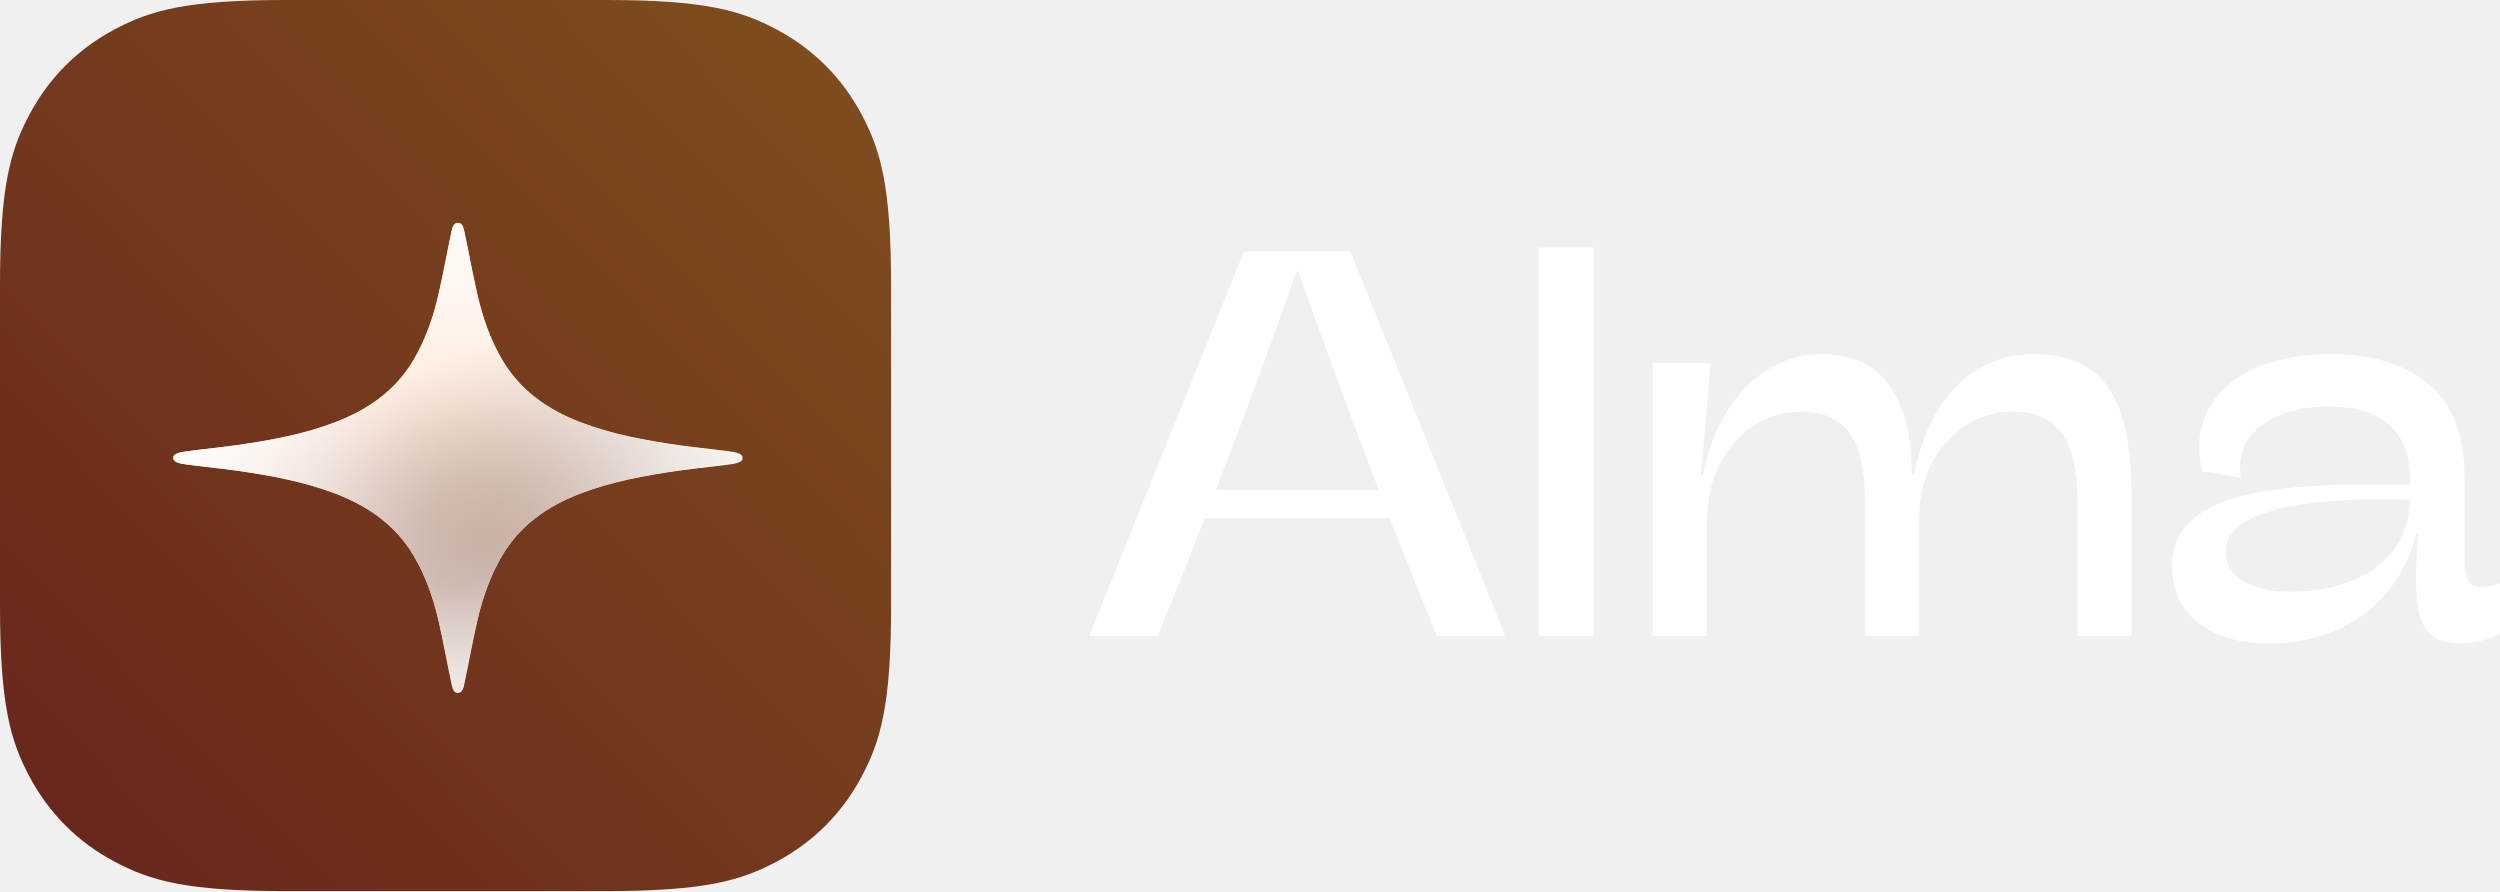
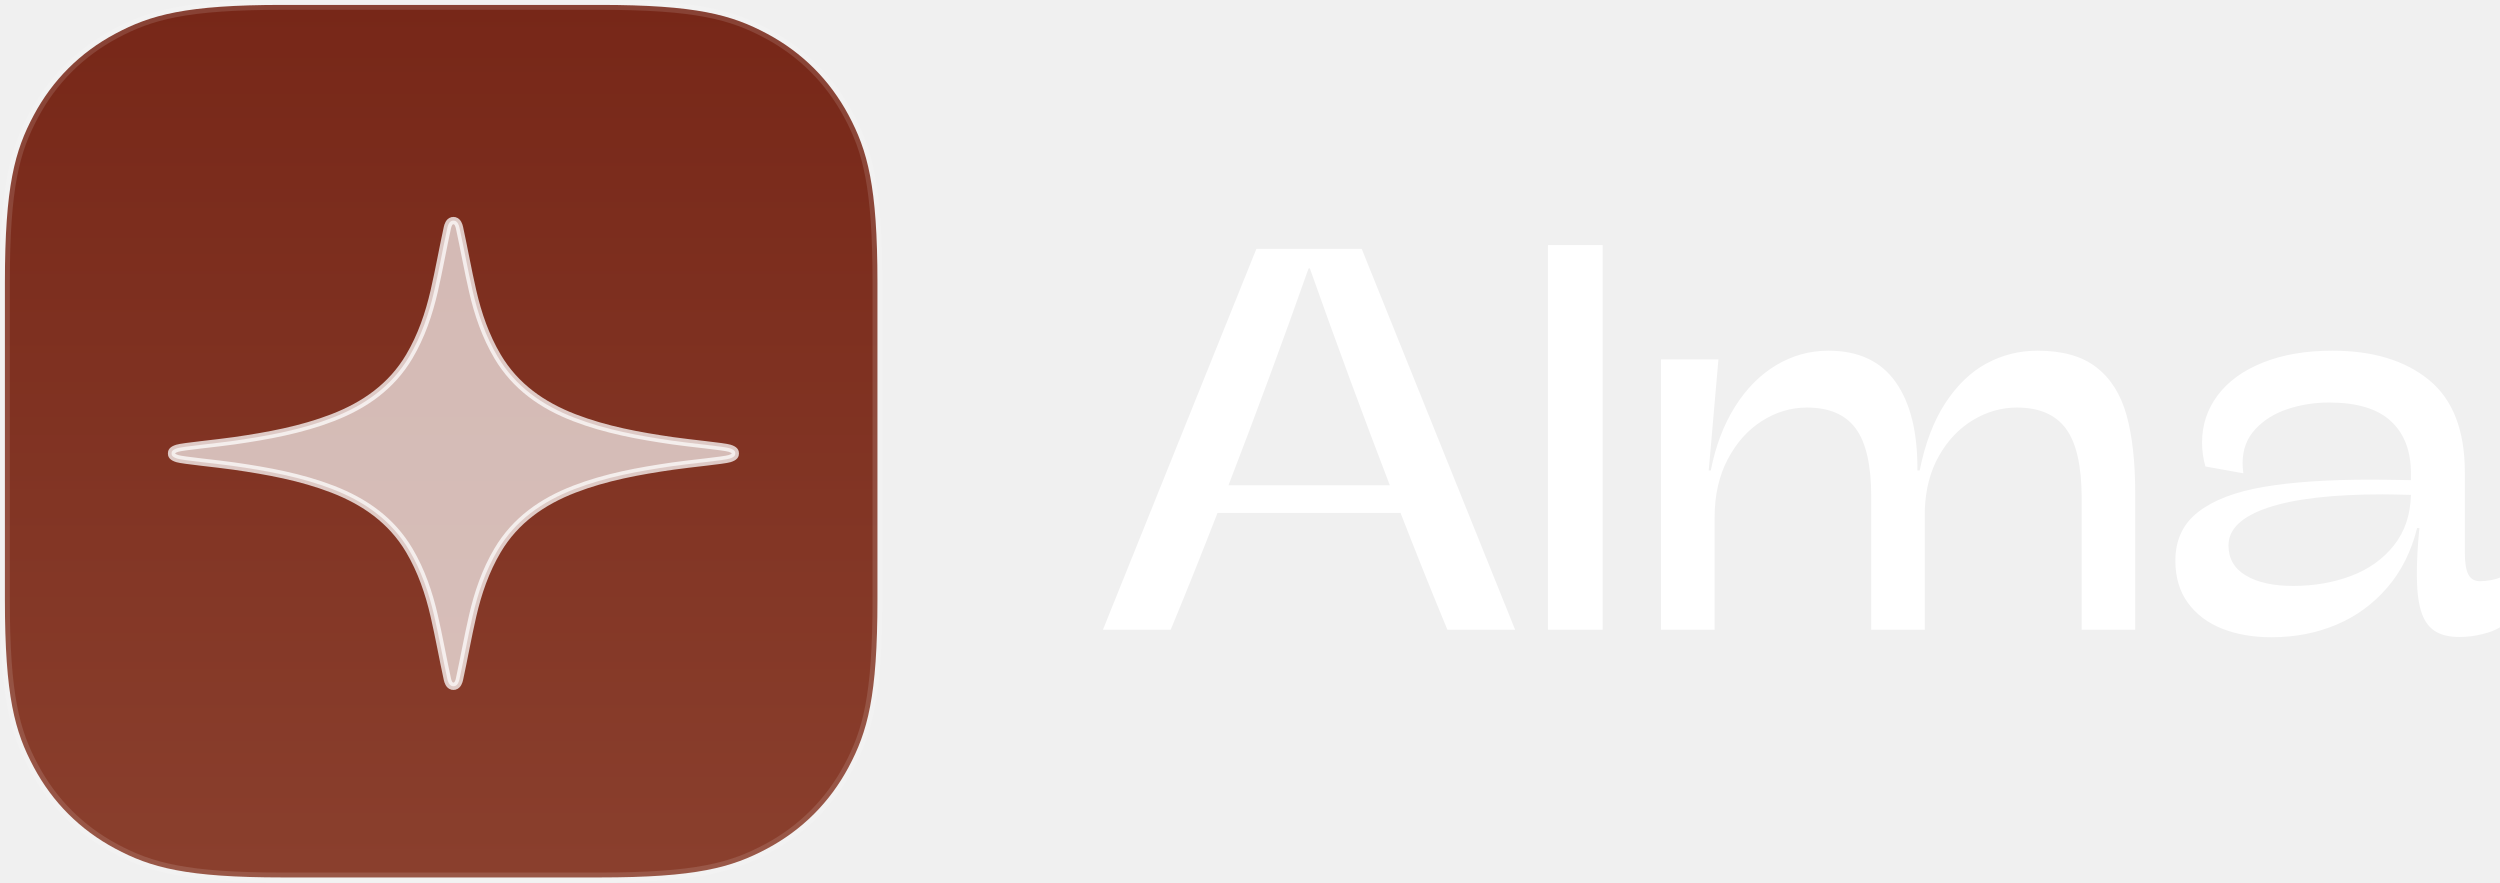
- <svg xmlns="http://www.w3.org/2000/svg" xmlns:xlink="http://www.w3.org/1999/xlink" width="101px" height="36px" viewBox="0 0 101 36" version="1.1">
+ <svg xmlns="http://www.w3.org/2000/svg" width="102px" height="36px" viewBox="0 0 102 36" version="1.1">
  <defs>
-     <linearGradient x1="100%" y1="-2.12330153e-13%" x2="1.77080572e-12%" y2="96.419%" id="linearGradient-1">
-       <stop stop-color="#804F1E" offset="0%" />
-       <stop stop-color="#68251C" offset="100%" />
+     <linearGradient x1="50%" y1="0%" x2="50%" y2="98.681%" id="linearGradient-1">
+       <stop stop-color="#772718" offset="0%" />
+       <stop stop-color="#8A3F2D" offset="100%" />
    </linearGradient>
-     <linearGradient x1="58.751%" y1="73.281%" x2="41.24%" y2="31.476%" id="linearGradient-2">
-       <stop stop-color="#FFFFFF" stop-opacity="0" offset="0%" />
-       <stop stop-color="#FFDAC0" offset="100%" />
-     </linearGradient>
-     <path d="M29.762,18.287 C29.54,18.217 28.165,18.087 27.445,17.983 C26.081,17.785 24.725,17.541 23.432,17.042 C22.131,16.539 21.03,15.775 20.302,14.547 C19.811,13.717 19.5,12.812 19.285,11.877 C19.086,11.013 18.935,10.151 18.746,9.285 C18.725,9.191 18.677,9.042 18.555,9.007 C18.554,9.007 18.552,9.007 18.551,9.007 C18.536,9.003 18.519,9 18.5,9 C18.5,9 18.5,9 18.5,9 C18.5,9 18.5,9 18.5,9 C18.481,9 18.464,9.003 18.449,9.007 C18.448,9.007 18.446,9.007 18.445,9.007 C18.323,9.042 18.275,9.191 18.254,9.285 C18.065,10.151 17.914,11.013 17.715,11.877 C17.5,12.812 17.189,13.717 16.698,14.547 C15.97,15.775 14.869,16.539 13.568,17.042 C12.275,17.541 10.919,17.785 9.555,17.983 C8.835,18.087 7.46,18.217 7.238,18.287 C7.018,18.355 6.999,18.432 7,18.5 C6.999,18.568 7.018,18.645 7.238,18.713 C7.46,18.783 8.835,18.913 9.555,19.017 C10.919,19.215 12.275,19.459 13.568,19.958 C14.869,20.461 15.97,21.225 16.698,22.453 C17.189,23.283 17.5,24.188 17.715,25.123 C17.914,25.987 18.065,26.849 18.254,27.715 C18.275,27.809 18.323,27.958 18.445,27.993 C18.446,27.993 18.448,27.993 18.449,27.993 C18.464,27.997 18.481,28 18.5,28 C18.5,28 18.5,28 18.5,28 C18.5,28 18.5,28 18.5,28 C18.519,28 18.536,27.997 18.551,27.993 C18.552,27.993 18.554,27.993 18.555,27.993 C18.677,27.958 18.725,27.809 18.746,27.715 C18.935,26.849 19.086,25.987 19.285,25.123 C19.5,24.188 19.811,23.283 20.302,22.453 C21.03,21.225 22.131,20.461 23.432,19.958 C24.725,19.459 26.081,19.215 27.445,19.017 C28.165,18.913 29.54,18.783 29.762,18.713 C29.982,18.645 30.001,18.568 30,18.5 C30.001,18.432 29.982,18.355 29.762,18.287" id="path-3" />
-     <filter x="-17.4%" y="-21.1%" width="134.8%" height="142.1%" filterUnits="objectBoundingBox" id="filter-4">
-       <feGaussianBlur stdDeviation="4" in="SourceAlpha" result="shadowBlurInner1" />
-       <feOffset dx="0" dy="0" in="shadowBlurInner1" result="shadowOffsetInner1" />
-       <feComposite in="shadowOffsetInner1" in2="SourceAlpha" operator="arithmetic" k2="-1" k3="1" result="shadowInnerInner1" />
-       <feColorMatrix values="0 0 0 0 1   0 0 0 0 1   0 0 0 0 1  0 0 0 1 0" type="matrix" in="shadowInnerInner1" />
-     </filter>
  </defs>
  <g id="Page-1" stroke="none" stroke-width="1" fill="none" fill-rule="evenodd">
-     <g id="эксперты" transform="translate(-19, -17)">
+     <g id="alma" transform="translate(-19, -17)">
      <g id="Group" transform="translate(11, 11)">
        <g transform="translate(8, 6)">
-           <path d="M11.537,0 L24.463,9.06834139e-16 C28.474,-5.2689675e-16 29.929,0.418 31.396,1.202 C32.862,1.986 34.014,3.138 34.798,4.604 C35.582,6.071 36,7.526 36,11.537 L36,24.463 C36,28.474 35.582,29.929 34.798,31.396 C34.014,32.862 32.862,34.014 31.396,34.798 C29.929,35.582 28.474,36 24.463,36 L11.537,36 C7.526,36 6.071,35.582 4.604,34.798 C3.138,34.014 1.986,32.862 1.202,31.396 C0.418,29.929 0,28.474 0,24.463 L0,11.537 C0,7.526 0.418,6.071 1.202,4.604 C1.986,3.138 3.138,1.986 4.604,1.202 C6.071,0.418 7.526,0 11.537,0 Z" id="Rectangle-4" fill="url(#linearGradient-1)" />
-           <g id="Fill-1">
-             <use fill="url(#linearGradient-2)" fill-rule="evenodd" xlink:href="#path-3" />
-             <use fill="black" fill-opacity="1" filter="url(#filter-4)" xlink:href="#path-3" />
-           </g>
-           <path d="M58.053,25.692 C57.441,24.217 56.804,22.629 56.143,20.929 L48.674,20.929 C48.013,22.629 47.377,24.217 46.765,25.692 L44,25.692 L50.26,10.154 L54.558,10.154 L60.817,25.692 L58.053,25.692 Z M55.705,19.8 C54.613,16.957 53.525,14.006 52.44,10.946 L52.388,10.957 C51.338,13.93 50.249,16.878 49.122,19.8 L55.705,19.8 Z M62.157,25.692 L62.157,10 L64.389,10 L64.389,25.692 L62.157,25.692 Z M69.112,14.664 L68.716,19.196 L68.8,19.196 C68.994,18.203 69.322,17.338 69.783,16.601 C70.245,15.863 70.805,15.297 71.464,14.901 C72.123,14.506 72.834,14.308 73.597,14.308 C74.826,14.308 75.741,14.736 76.345,15.592 C76.949,16.448 77.243,17.649 77.23,19.196 L77.323,19.196 C77.545,18.088 77.896,17.169 78.374,16.439 C78.853,15.709 79.413,15.171 80.055,14.826 C80.697,14.48 81.389,14.308 82.131,14.308 C83.151,14.308 83.953,14.534 84.536,14.988 C85.118,15.441 85.528,16.092 85.764,16.941 C86,17.79 86.117,18.858 86.117,20.146 L86.117,25.692 L83.932,25.692 L83.932,20.264 C83.925,18.984 83.71,18.058 83.287,17.486 C82.863,16.914 82.197,16.628 81.288,16.628 C80.664,16.628 80.069,16.797 79.504,17.135 C78.938,17.473 78.475,17.959 78.114,18.592 C77.753,19.225 77.559,19.969 77.531,20.826 L77.531,25.692 L75.346,25.692 L75.346,20.264 C75.346,18.984 75.136,18.058 74.716,17.486 C74.296,16.914 73.632,16.628 72.723,16.628 C72.078,16.628 71.467,16.809 70.892,17.173 C70.316,17.536 69.849,18.058 69.492,18.737 C69.134,19.417 68.956,20.21 68.956,21.117 L68.956,25.692 L66.77,25.692 L66.77,14.664 L69.112,14.664 Z M100.183,23.713 C100.323,23.713 100.471,23.699 100.628,23.67 C100.785,23.641 100.909,23.606 101,23.563 L101,25.592 C100.839,25.699 100.602,25.792 100.288,25.871 C99.974,25.95 99.66,25.989 99.346,25.989 C98.913,25.989 98.571,25.903 98.32,25.732 C98.068,25.56 97.887,25.29 97.775,24.921 C97.663,24.552 97.607,24.057 97.607,23.434 C97.607,22.868 97.642,22.239 97.712,21.544 L97.618,21.544 C97.381,22.496 96.974,23.307 96.398,23.976 C95.822,24.645 95.129,25.15 94.32,25.49 C93.51,25.83 92.63,26 91.681,26 C90.927,26 90.255,25.884 89.665,25.651 C89.076,25.418 88.61,25.068 88.268,24.599 C87.926,24.13 87.755,23.556 87.755,22.876 C87.755,22.031 88.067,21.367 88.692,20.884 C89.316,20.401 90.208,20.061 91.367,19.864 C92.526,19.667 93.978,19.569 95.723,19.569 C96.065,19.569 96.613,19.576 97.367,19.59 L97.367,19.322 C97.367,18.398 97.093,17.684 96.545,17.18 C95.997,16.675 95.157,16.423 94.027,16.423 C93.433,16.423 92.868,16.512 92.33,16.691 C91.793,16.87 91.353,17.146 91.011,17.518 C90.669,17.89 90.498,18.348 90.498,18.892 C90.498,19.021 90.508,19.161 90.529,19.311 L88.98,19.032 C88.889,18.71 88.844,18.384 88.844,18.055 C88.844,17.339 89.056,16.697 89.482,16.128 C89.908,15.559 90.524,15.113 91.33,14.791 C92.137,14.469 93.081,14.308 94.163,14.308 C95.817,14.308 97.131,14.707 98.105,15.505 C99.079,16.303 99.566,17.561 99.566,19.279 L99.566,22.554 C99.566,22.954 99.613,23.248 99.707,23.434 C99.801,23.62 99.96,23.713 100.183,23.713 Z M92.561,23.906 C93.412,23.906 94.199,23.77 94.922,23.498 C95.644,23.226 96.227,22.811 96.67,22.253 C97.114,21.695 97.346,21.007 97.367,20.191 C96.836,20.177 96.452,20.17 96.215,20.17 C94.17,20.17 92.609,20.351 91.534,20.712 C90.459,21.074 89.922,21.587 89.922,22.253 C89.922,22.79 90.159,23.2 90.634,23.482 C91.109,23.765 91.751,23.906 92.561,23.906 Z" id="Combined-Shape" fill="#FFFFFF" fill-rule="nonzero" />
+           <path d="M24.463,0.2 C28.418,0.2 29.855,0.605 31.301,1.378 C32.733,2.144 33.856,3.267 34.622,4.699 C35.395,6.145 35.8,7.582 35.8,11.537 L35.8,24.463 C35.8,28.418 35.395,29.855 34.622,31.301 C33.856,32.733 32.733,33.856 31.301,34.622 C29.855,35.395 28.418,35.8 24.463,35.8 L11.537,35.8 C7.582,35.8 6.145,35.395 4.699,34.622 C3.267,33.856 2.144,32.733 1.378,31.301 C0.605,29.855 0.2,28.418 0.2,24.463 L0.2,11.537 C0.2,7.582 0.605,6.145 1.378,4.699 C2.144,3.267 3.267,2.144 4.699,1.378 C6.145,0.605 7.582,0.2 11.537,0.2 Z" id="Rectangle-4" stroke-opacity="0.125" stroke="#FFFFFF" stroke-width="0.4" fill="url(#linearGradient-1)" />
+           <path d="M29.762,18.287 C29.54,18.217 28.165,18.087 27.445,17.983 C26.081,17.785 24.725,17.541 23.432,17.042 C22.131,16.539 21.03,15.775 20.302,14.547 C19.811,13.717 19.5,12.812 19.285,11.877 C19.086,11.013 18.935,10.151 18.746,9.285 C18.725,9.191 18.677,9.042 18.555,9.007 C18.554,9.007 18.552,9.007 18.551,9.007 C18.536,9.003 18.519,9 18.5,9 C18.5,9 18.5,9 18.5,9 C18.5,9 18.5,9 18.5,9 C18.481,9 18.464,9.003 18.449,9.007 C18.448,9.007 18.446,9.007 18.445,9.007 C18.323,9.042 18.275,9.191 18.254,9.285 C18.065,10.151 17.914,11.013 17.715,11.877 C17.5,12.812 17.189,13.717 16.698,14.547 C15.97,15.775 14.869,16.539 13.568,17.042 C12.275,17.541 10.919,17.785 9.555,17.983 C8.835,18.087 7.46,18.217 7.238,18.287 C7.018,18.355 6.999,18.432 7,18.5 C6.999,18.568 7.018,18.645 7.238,18.713 C7.46,18.783 8.835,18.913 9.555,19.017 C10.919,19.215 12.275,19.459 13.568,19.958 C14.869,20.461 15.97,21.225 16.698,22.453 C17.189,23.283 17.5,24.188 17.715,25.123 C17.914,25.987 18.065,26.849 18.254,27.715 C18.275,27.809 18.323,27.958 18.445,27.993 C18.446,27.993 18.448,27.993 18.449,27.993 C18.464,27.997 18.481,28 18.5,28 C18.5,28 18.5,28 18.5,28 C18.5,28 18.5,28 18.5,28 C18.519,28 18.536,27.997 18.551,27.993 C18.552,27.993 18.554,27.993 18.555,27.993 C18.677,27.958 18.725,27.809 18.746,27.715 C18.935,26.849 19.086,25.987 19.285,25.123 C19.5,24.188 19.811,23.283 20.302,22.453 C21.03,21.225 22.131,20.461 23.432,19.958 C24.725,19.459 26.081,19.215 27.445,19.017 C28.165,18.913 29.54,18.783 29.762,18.713 C29.982,18.645 30.001,18.568 30,18.5 C30.001,18.432 29.982,18.355 29.762,18.287" id="Fill-1" stroke-opacity="0.742" stroke="#FFFFFF" stroke-width="0.3" fill-opacity="0.67" fill="#FFFFFF" />
+           <path d="M59.053,25.692 C58.441,24.217 57.804,22.629 57.143,20.929 L49.674,20.929 C49.013,22.629 48.377,24.217 47.765,25.692 L45,25.692 L51.26,10.154 L55.558,10.154 L61.817,25.692 L59.053,25.692 Z M56.705,19.8 C55.613,16.957 54.525,14.006 53.44,10.946 L53.388,10.957 C52.338,13.93 51.249,16.878 50.122,19.8 L56.705,19.8 Z M63.157,25.692 L63.157,10 L65.389,10 L65.389,25.692 L63.157,25.692 Z M70.112,14.664 L69.716,19.196 L69.8,19.196 C69.994,18.203 70.322,17.338 70.783,16.601 C71.245,15.863 71.805,15.297 72.464,14.901 C73.123,14.506 73.834,14.308 74.597,14.308 C75.826,14.308 76.741,14.736 77.345,15.592 C77.949,16.448 78.243,17.649 78.23,19.196 L78.323,19.196 C78.545,18.088 78.896,17.169 79.374,16.439 C79.853,15.709 80.413,15.171 81.055,14.826 C81.697,14.48 82.389,14.308 83.131,14.308 C84.151,14.308 84.953,14.534 85.536,14.988 C86.118,15.441 86.528,16.092 86.764,16.941 C87,17.79 87.117,18.858 87.117,20.146 L87.117,25.692 L84.932,25.692 L84.932,20.264 C84.925,18.984 84.71,18.058 84.287,17.486 C83.863,16.914 83.197,16.628 82.288,16.628 C81.664,16.628 81.069,16.797 80.504,17.135 C79.938,17.473 79.475,17.959 79.114,18.592 C78.753,19.225 78.559,19.969 78.531,20.826 L78.531,25.692 L76.346,25.692 L76.346,20.264 C76.346,18.984 76.136,18.058 75.716,17.486 C75.296,16.914 74.632,16.628 73.723,16.628 C73.078,16.628 72.467,16.809 71.892,17.173 C71.316,17.536 70.849,18.058 70.492,18.737 C70.134,19.417 69.956,20.21 69.956,21.117 L69.956,25.692 L67.77,25.692 L67.77,14.664 L70.112,14.664 Z M101.183,23.713 C101.323,23.713 101.471,23.699 101.628,23.67 C101.785,23.641 101.909,23.606 102,23.563 L102,25.592 C101.839,25.699 101.602,25.792 101.288,25.871 C100.974,25.95 100.66,25.989 100.346,25.989 C99.913,25.989 99.571,25.903 99.32,25.732 C99.068,25.56 98.887,25.29 98.775,24.921 C98.663,24.552 98.607,24.057 98.607,23.434 C98.607,22.868 98.642,22.239 98.712,21.544 L98.618,21.544 C98.381,22.496 97.974,23.307 97.398,23.976 C96.822,24.645 96.129,25.15 95.32,25.49 C94.51,25.83 93.63,26 92.681,26 C91.927,26 91.255,25.884 90.665,25.651 C90.076,25.418 89.61,25.068 89.268,24.599 C88.926,24.13 88.755,23.556 88.755,22.876 C88.755,22.031 89.067,21.367 89.692,20.884 C90.316,20.401 91.208,20.061 92.367,19.864 C93.526,19.667 94.978,19.569 96.723,19.569 C97.065,19.569 97.613,19.576 98.367,19.59 L98.367,19.322 C98.367,18.398 98.093,17.684 97.545,17.18 C96.997,16.675 96.157,16.423 95.027,16.423 C94.433,16.423 93.868,16.512 93.33,16.691 C92.793,16.87 92.353,17.146 92.011,17.518 C91.669,17.89 91.498,18.348 91.498,18.892 C91.498,19.021 91.508,19.161 91.529,19.311 L89.98,19.032 C89.889,18.71 89.844,18.384 89.844,18.055 C89.844,17.339 90.056,16.697 90.482,16.128 C90.908,15.559 91.524,15.113 92.33,14.791 C93.137,14.469 94.081,14.308 95.163,14.308 C96.817,14.308 98.131,14.707 99.105,15.505 C100.079,16.303 100.566,17.561 100.566,19.279 L100.566,22.554 C100.566,22.954 100.613,23.248 100.707,23.434 C100.801,23.62 100.96,23.713 101.183,23.713 Z M93.561,23.906 C94.412,23.906 95.199,23.77 95.922,23.498 C96.644,23.226 97.227,22.811 97.67,22.253 C98.114,21.695 98.346,21.007 98.367,20.191 C97.836,20.177 97.452,20.17 97.215,20.17 C95.17,20.17 93.609,20.351 92.534,20.712 C91.459,21.074 90.922,21.587 90.922,22.253 C90.922,22.79 91.159,23.2 91.634,23.482 C92.109,23.765 92.751,23.906 93.561,23.906 Z" id="Combined-Shape" fill="#FFFFFF" fill-rule="nonzero" />
        </g>
      </g>
    </g>
  </g>
</svg>
